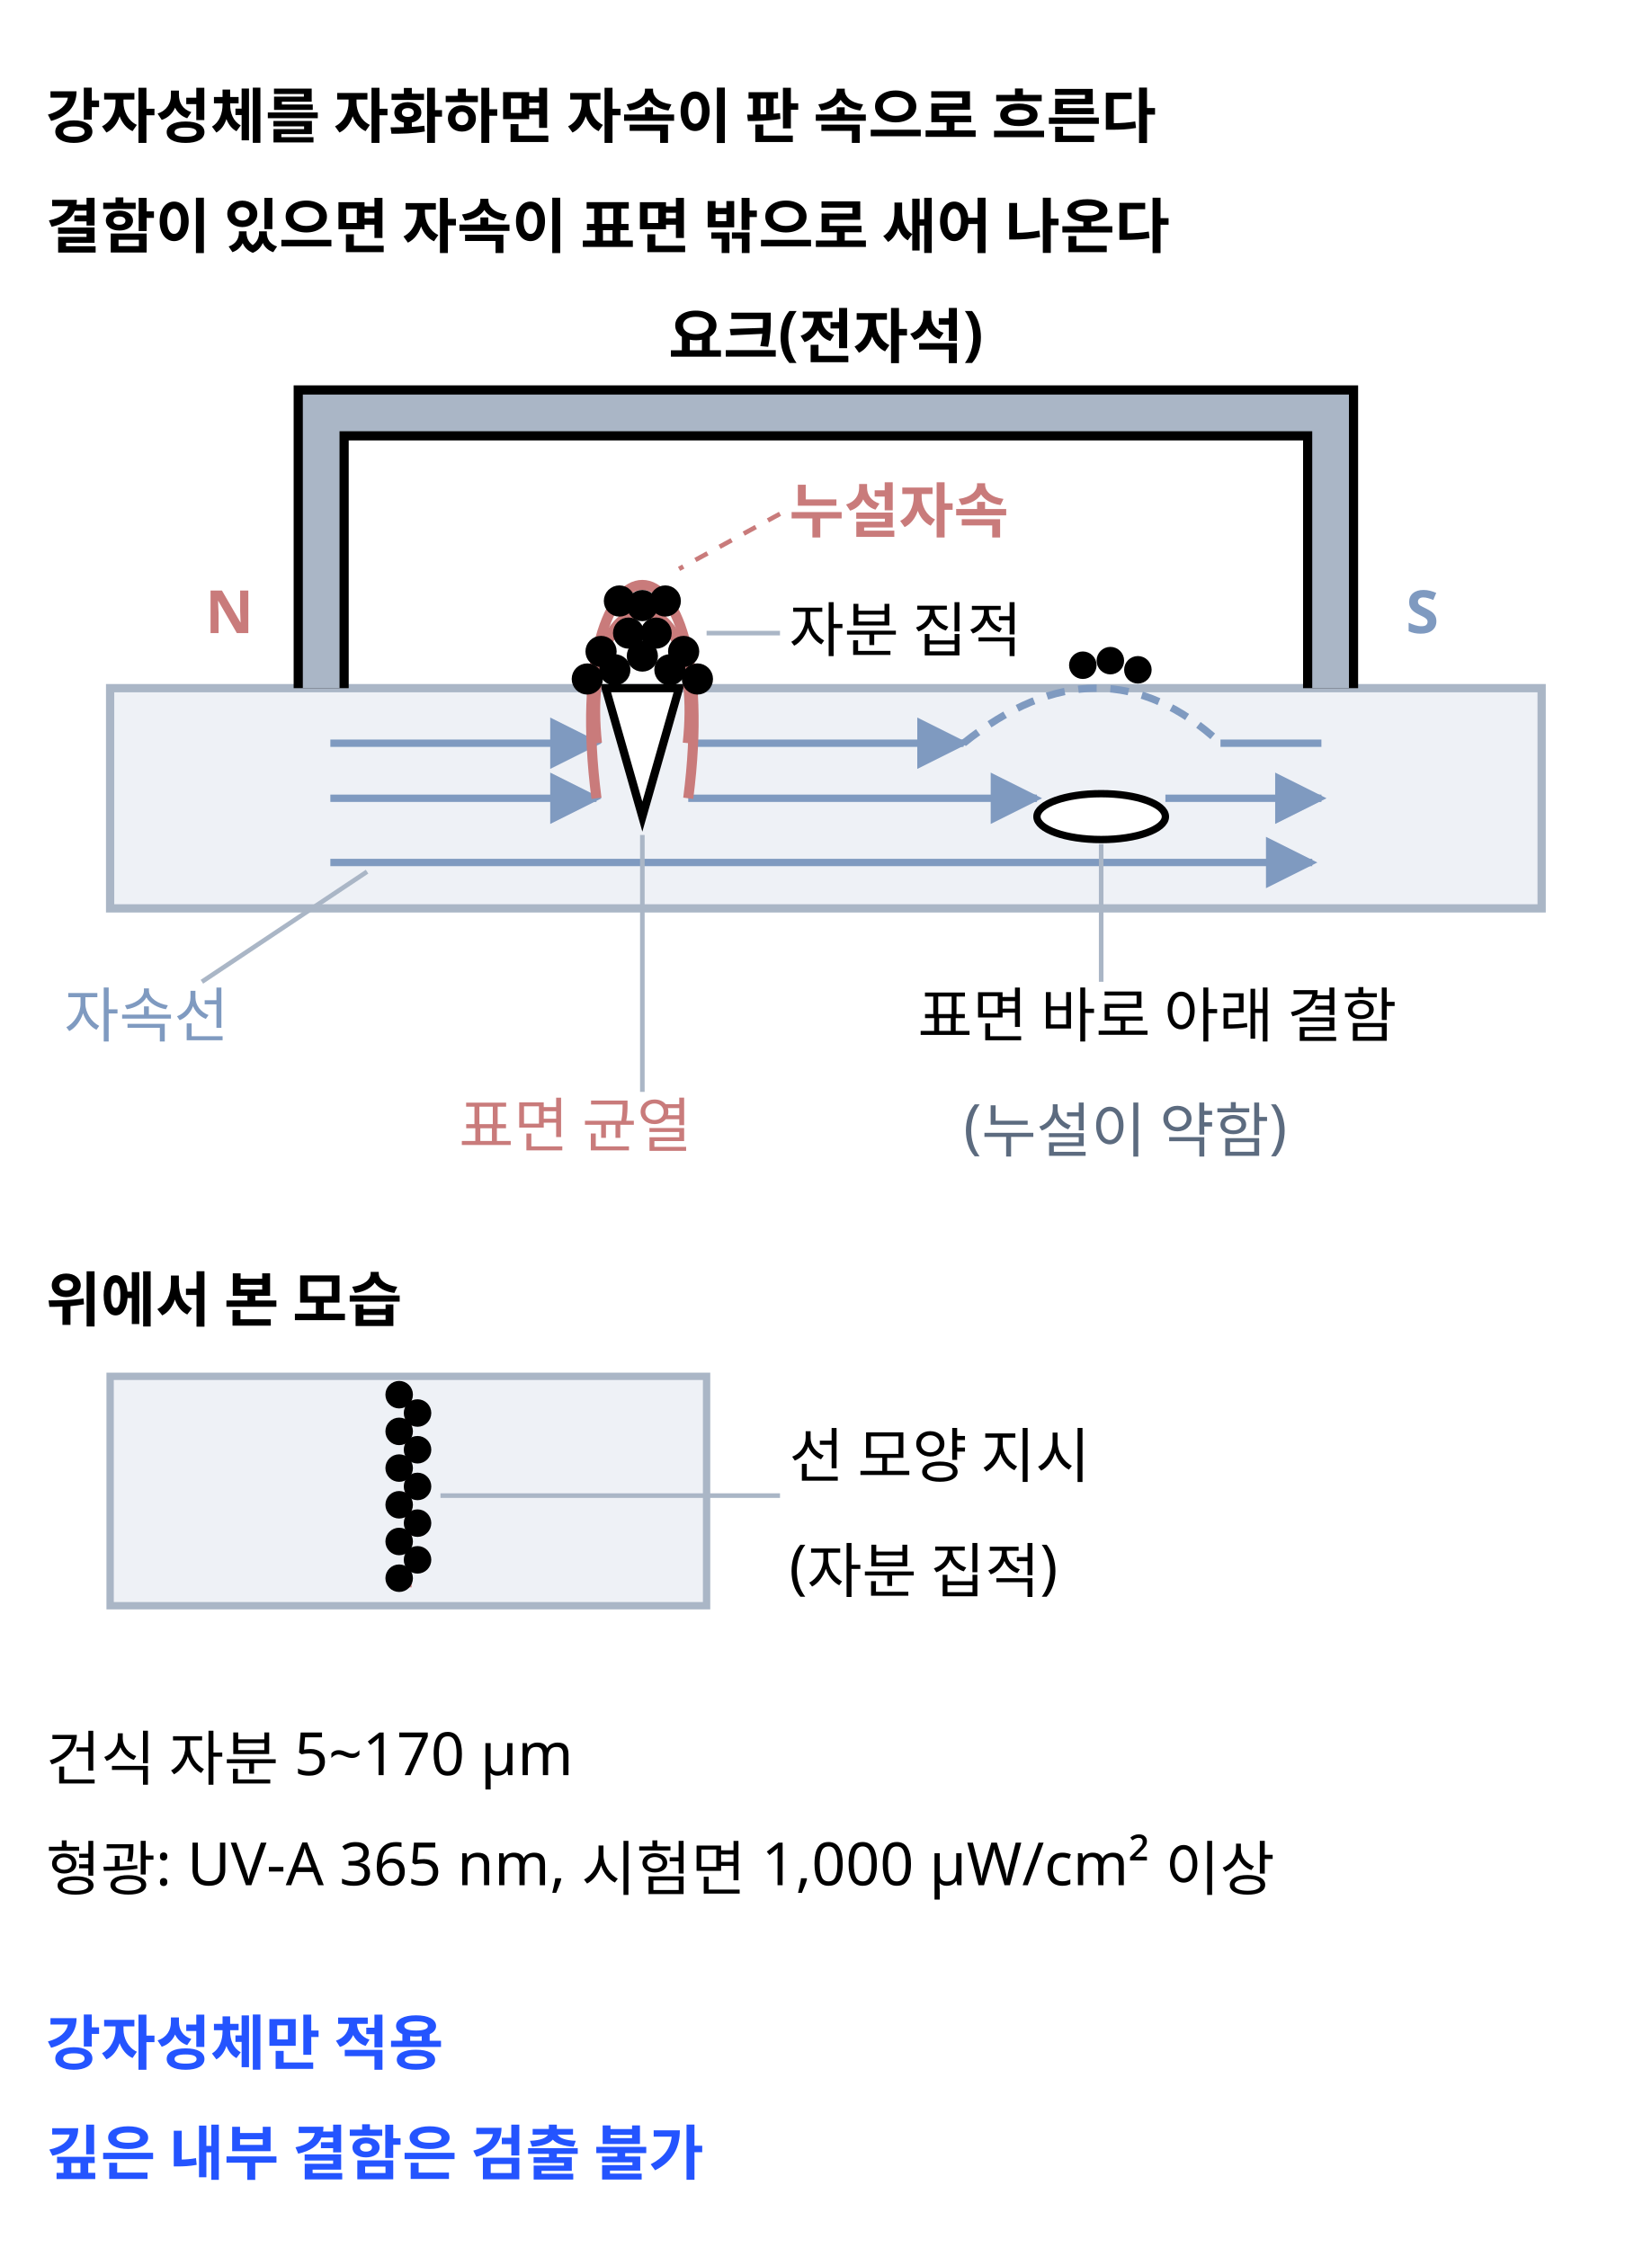
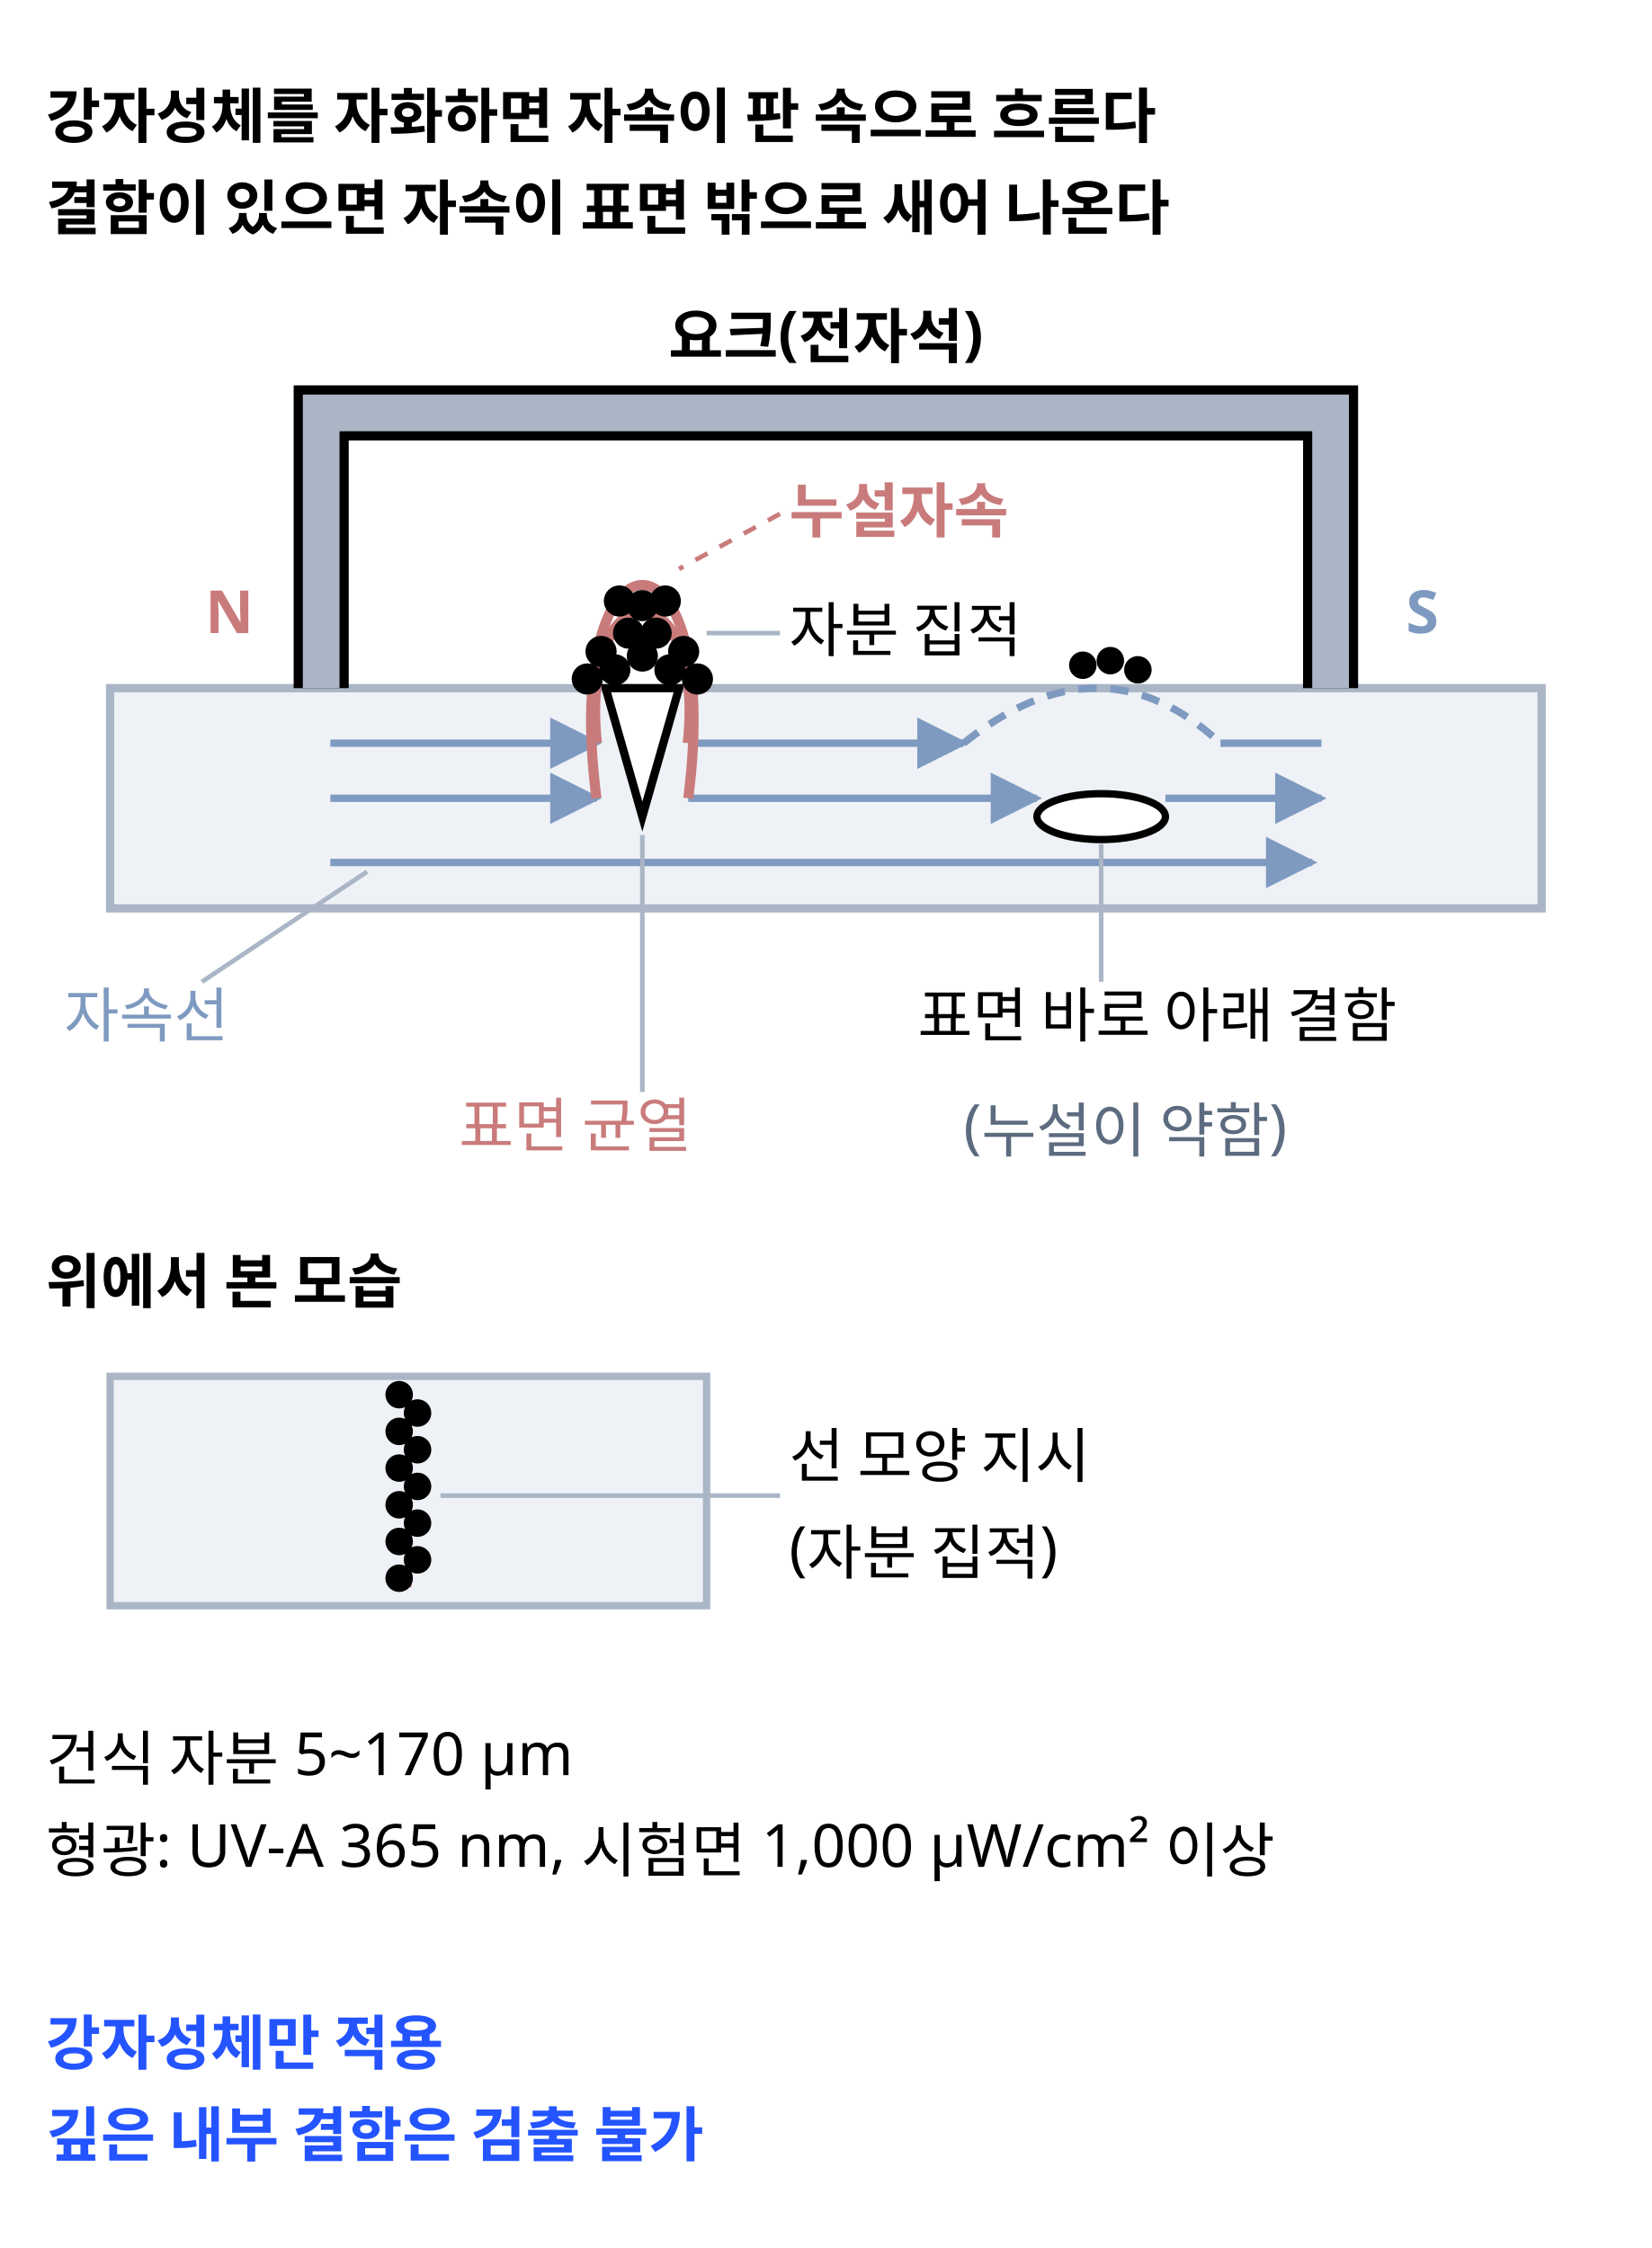
<svg xmlns="http://www.w3.org/2000/svg" class="si si-illus" viewBox="0 0 360 490" style="max-width:360px;color:var(--si-ink,var(--text,#1f2328))" role="img" aria-labelledby="magnetic-particle-testing-t" font-family="'Pretendard','Noto Sans KR','Apple SD Gothic Neo',sans-serif" font-size="13" fill="currentColor">
  <defs>
    <marker id="magnetic-particle-testing-ar" viewBox="0 0 10 10" refX="9" refY="5" markerWidth="7" markerHeight="7" orient="auto-start-reverse">
      <path d="M0,0L10,5L0,10z" style="fill:var(--si-blue-s,#7f9ac0)" />
    </marker>
  </defs>
  <rect x="24" y="150" width="312" height="48" style="stroke:var(--si-gray-s,#aab6c6);fill:var(--si-gray-f,#eef1f6)" stroke-width="1.8" />
  <polygon points="132,150 148,150 140,178" style="stroke:currentColor;fill:var(--si-bg,#ffffff)" stroke-width="1.8" />
  <ellipse cx="240" cy="178" rx="14" ry="5" style="stroke:currentColor;fill:var(--si-bg,#ffffff)" stroke-width="1.6" />
  <polyline points="70,150 70,90 290,90 290,150" style="stroke:currentColor;fill:none" stroke-width="12" />
  <polyline points="70,150 70,90 290,90 290,150" style="stroke:var(--si-gray-s,#aab6c6);fill:none" stroke-width="8" />
  <text x="180" y="78" text-anchor="middle" font-weight="700">요크(전자석)</text>
  <text x="50" y="138" text-anchor="middle" font-weight="700" style="fill:var(--si-rose-s,#c97b7b)">N</text>
  <text x="310" y="138" text-anchor="middle" font-weight="700" style="fill:var(--si-blue-s,#7f9ac0)">S</text>
  <line x1="72" y1="162" x2="130" y2="162" style="stroke:var(--si-blue-s,#7f9ac0);fill:none" stroke-width="1.6" marker-end="url(#magnetic-particle-testing-ar)" />
  <line x1="72" y1="174" x2="130" y2="174" style="stroke:var(--si-blue-s,#7f9ac0);fill:none" stroke-width="1.6" marker-end="url(#magnetic-particle-testing-ar)" />
  <line x1="72" y1="188" x2="286" y2="188" style="stroke:var(--si-blue-s,#7f9ac0);fill:none" stroke-width="1.6" marker-end="url(#magnetic-particle-testing-ar)" />
  <line x1="150" y1="162" x2="210" y2="162" style="stroke:var(--si-blue-s,#7f9ac0);fill:none" stroke-width="1.6" marker-end="url(#magnetic-particle-testing-ar)" />
  <line x1="150" y1="174" x2="226" y2="174" style="stroke:var(--si-blue-s,#7f9ac0);fill:none" stroke-width="1.6" marker-end="url(#magnetic-particle-testing-ar)" />
  <path d="M266 162 L288 162" style="stroke:var(--si-blue-s,#7f9ac0);fill:none" stroke-width="1.6" />
  <line x1="254" y1="174" x2="288" y2="174" style="stroke:var(--si-blue-s,#7f9ac0);fill:none" stroke-width="1.6" marker-end="url(#magnetic-particle-testing-ar)" />
  <path d="M210 162 Q240 138 266 162" style="stroke:var(--si-blue-s,#7f9ac0);fill:none" stroke-width="1.6" stroke-dasharray="4 3" />
  <path d="M130 162 C 126 124, 154 124, 150 162" style="stroke:var(--si-rose-s,#c97b7b);fill:none" stroke-width="2.4" />
  <path d="M130 174 C 122 112, 158 112, 150 174" style="stroke:var(--si-rose-s,#c97b7b);fill:none" stroke-width="2.2" />
  <circle cx="134" cy="146" r="2.6" style="stroke:currentColor;fill:currentColor" stroke-width="1.6" />
  <circle cx="140" cy="143" r="2.6" style="stroke:currentColor;fill:currentColor" stroke-width="1.6" />
  <circle cx="146" cy="146" r="2.6" style="stroke:currentColor;fill:currentColor" stroke-width="1.6" />
  <circle cx="137" cy="138" r="2.6" style="stroke:currentColor;fill:currentColor" stroke-width="1.6" />
  <circle cx="143" cy="138" r="2.6" style="stroke:currentColor;fill:currentColor" stroke-width="1.6" />
  <circle cx="140" cy="132" r="2.6" style="stroke:currentColor;fill:currentColor" stroke-width="1.6" />
  <circle cx="131" cy="142" r="2.6" style="stroke:currentColor;fill:currentColor" stroke-width="1.6" />
  <circle cx="149" cy="142" r="2.6" style="stroke:currentColor;fill:currentColor" stroke-width="1.6" />
  <circle cx="128" cy="148" r="2.6" style="stroke:currentColor;fill:currentColor" stroke-width="1.6" />
  <circle cx="152" cy="148" r="2.6" style="stroke:currentColor;fill:currentColor" stroke-width="1.6" />
  <circle cx="135" cy="131" r="2.6" style="stroke:currentColor;fill:currentColor" stroke-width="1.6" />
  <circle cx="145" cy="131" r="2.6" style="stroke:currentColor;fill:currentColor" stroke-width="1.6" />
  <circle cx="236" cy="145" r="2.2" style="stroke:currentColor;fill:currentColor" stroke-width="1.6" />
  <circle cx="242" cy="144" r="2.2" style="stroke:currentColor;fill:currentColor" stroke-width="1.6" />
  <circle cx="248" cy="146" r="2.2" style="stroke:currentColor;fill:currentColor" stroke-width="1.6" />
  <text x="172" y="142">자분 집적</text>
  <line x1="170" y1="138" x2="154" y2="138" style="stroke:var(--si-gray-s,#aab6c6);fill:none" stroke-width="1" />
  <text x="14" y="226" style="fill:var(--si-blue-s,#7f9ac0)">자속선</text>
  <line x1="44" y1="214" x2="80" y2="190" style="stroke:var(--si-gray-s,#aab6c6);fill:none" stroke-width="1" />
  <text x="100" y="250" style="fill:var(--si-rose-s,#c97b7b)">표면 균열</text>
  <line x1="140" y1="238" x2="140" y2="182" style="stroke:var(--si-gray-s,#aab6c6);fill:none" stroke-width="1" />
  <text x="200" y="226">표면 바로 아래 결함</text>
  <line x1="240" y1="214" x2="240" y2="184" style="stroke:var(--si-gray-s,#aab6c6);fill:none" stroke-width="1" />
  <text x="210" y="250" style="fill:var(--si-general,#5c6b7f)">(누설이 약함)</text>
  <text x="172" y="116" font-weight="700" style="fill:var(--si-rose-s,#c97b7b)">누설자속</text>
  <line x1="170" y1="112" x2="148" y2="124" style="stroke:var(--si-rose-s,#c97b7b);fill:none" stroke-width="1" stroke-dasharray="3 3" />
  <text x="10" y="30" font-weight="700">강자성체를 자화하면 자속이 판 속으로 흐른다</text>
-   <text x="10" y="54" font-weight="700">결함이 있으면 자속이 표면 밖으로 새어 나온다</text>
-   <text x="10" y="288" font-weight="700">위에서 본 모습</text>
+   <text x="10" y="50" font-weight="700">결함이 있으면 자속이 표면 밖으로 새어 나온다</text>
+   <text x="10" y="284" font-weight="700">위에서 본 모습</text>
  <rect x="24" y="300" width="130" height="50" style="stroke:var(--si-gray-s,#aab6c6);fill:var(--si-gray-f,#eef1f6)" stroke-width="1.6" />
  <line x1="89" y1="304" x2="89" y2="346" style="stroke:var(--si-rose-s,#c97b7b);fill:none" stroke-width="1.4" stroke-dasharray="2 3" />
  <circle cx="87" cy="304" r="2.2" style="stroke:currentColor;fill:currentColor" stroke-width="1.6" />
  <circle cx="91" cy="308" r="2.2" style="stroke:currentColor;fill:currentColor" stroke-width="1.6" />
  <circle cx="87" cy="312" r="2.2" style="stroke:currentColor;fill:currentColor" stroke-width="1.6" />
  <circle cx="91" cy="316" r="2.2" style="stroke:currentColor;fill:currentColor" stroke-width="1.6" />
  <circle cx="87" cy="320" r="2.2" style="stroke:currentColor;fill:currentColor" stroke-width="1.6" />
  <circle cx="91" cy="324" r="2.2" style="stroke:currentColor;fill:currentColor" stroke-width="1.6" />
  <circle cx="87" cy="328" r="2.2" style="stroke:currentColor;fill:currentColor" stroke-width="1.6" />
  <circle cx="91" cy="332" r="2.2" style="stroke:currentColor;fill:currentColor" stroke-width="1.6" />
  <circle cx="87" cy="336" r="2.2" style="stroke:currentColor;fill:currentColor" stroke-width="1.6" />
  <circle cx="91" cy="340" r="2.2" style="stroke:currentColor;fill:currentColor" stroke-width="1.6" />
  <circle cx="87" cy="344" r="2.2" style="stroke:currentColor;fill:currentColor" stroke-width="1.6" />
  <text x="172" y="322">선 모양 지시</text>
-   <text x="172" y="346">(자분 집적)</text>
+   <text x="172" y="342">(자분 집적)</text>
  <line x1="170" y1="326" x2="96" y2="326" style="stroke:var(--si-gray-s,#aab6c6);fill:none" stroke-width="1" />
  <text x="10" y="388">건식 자분 5~170 µm</text>
-   <text x="10" y="412">형광: UV-A 365 nm, 시험면 1,000 µW/cm² 이상</text>
+   <text x="10" y="408">형광: UV-A 365 nm, 시험면 1,000 µW/cm² 이상</text>
  <text x="10" y="450" font-weight="700" style="fill:var(--si-accent,#2454ff)">강자성체만 적용</text>
-   <text x="10" y="474" font-weight="700" style="fill:var(--si-accent,#2454ff)">깊은 내부 결함은 검출 불가</text>
+   <text x="10" y="470" font-weight="700" style="fill:var(--si-accent,#2454ff)">깊은 내부 결함은 검출 불가</text>
</svg>
